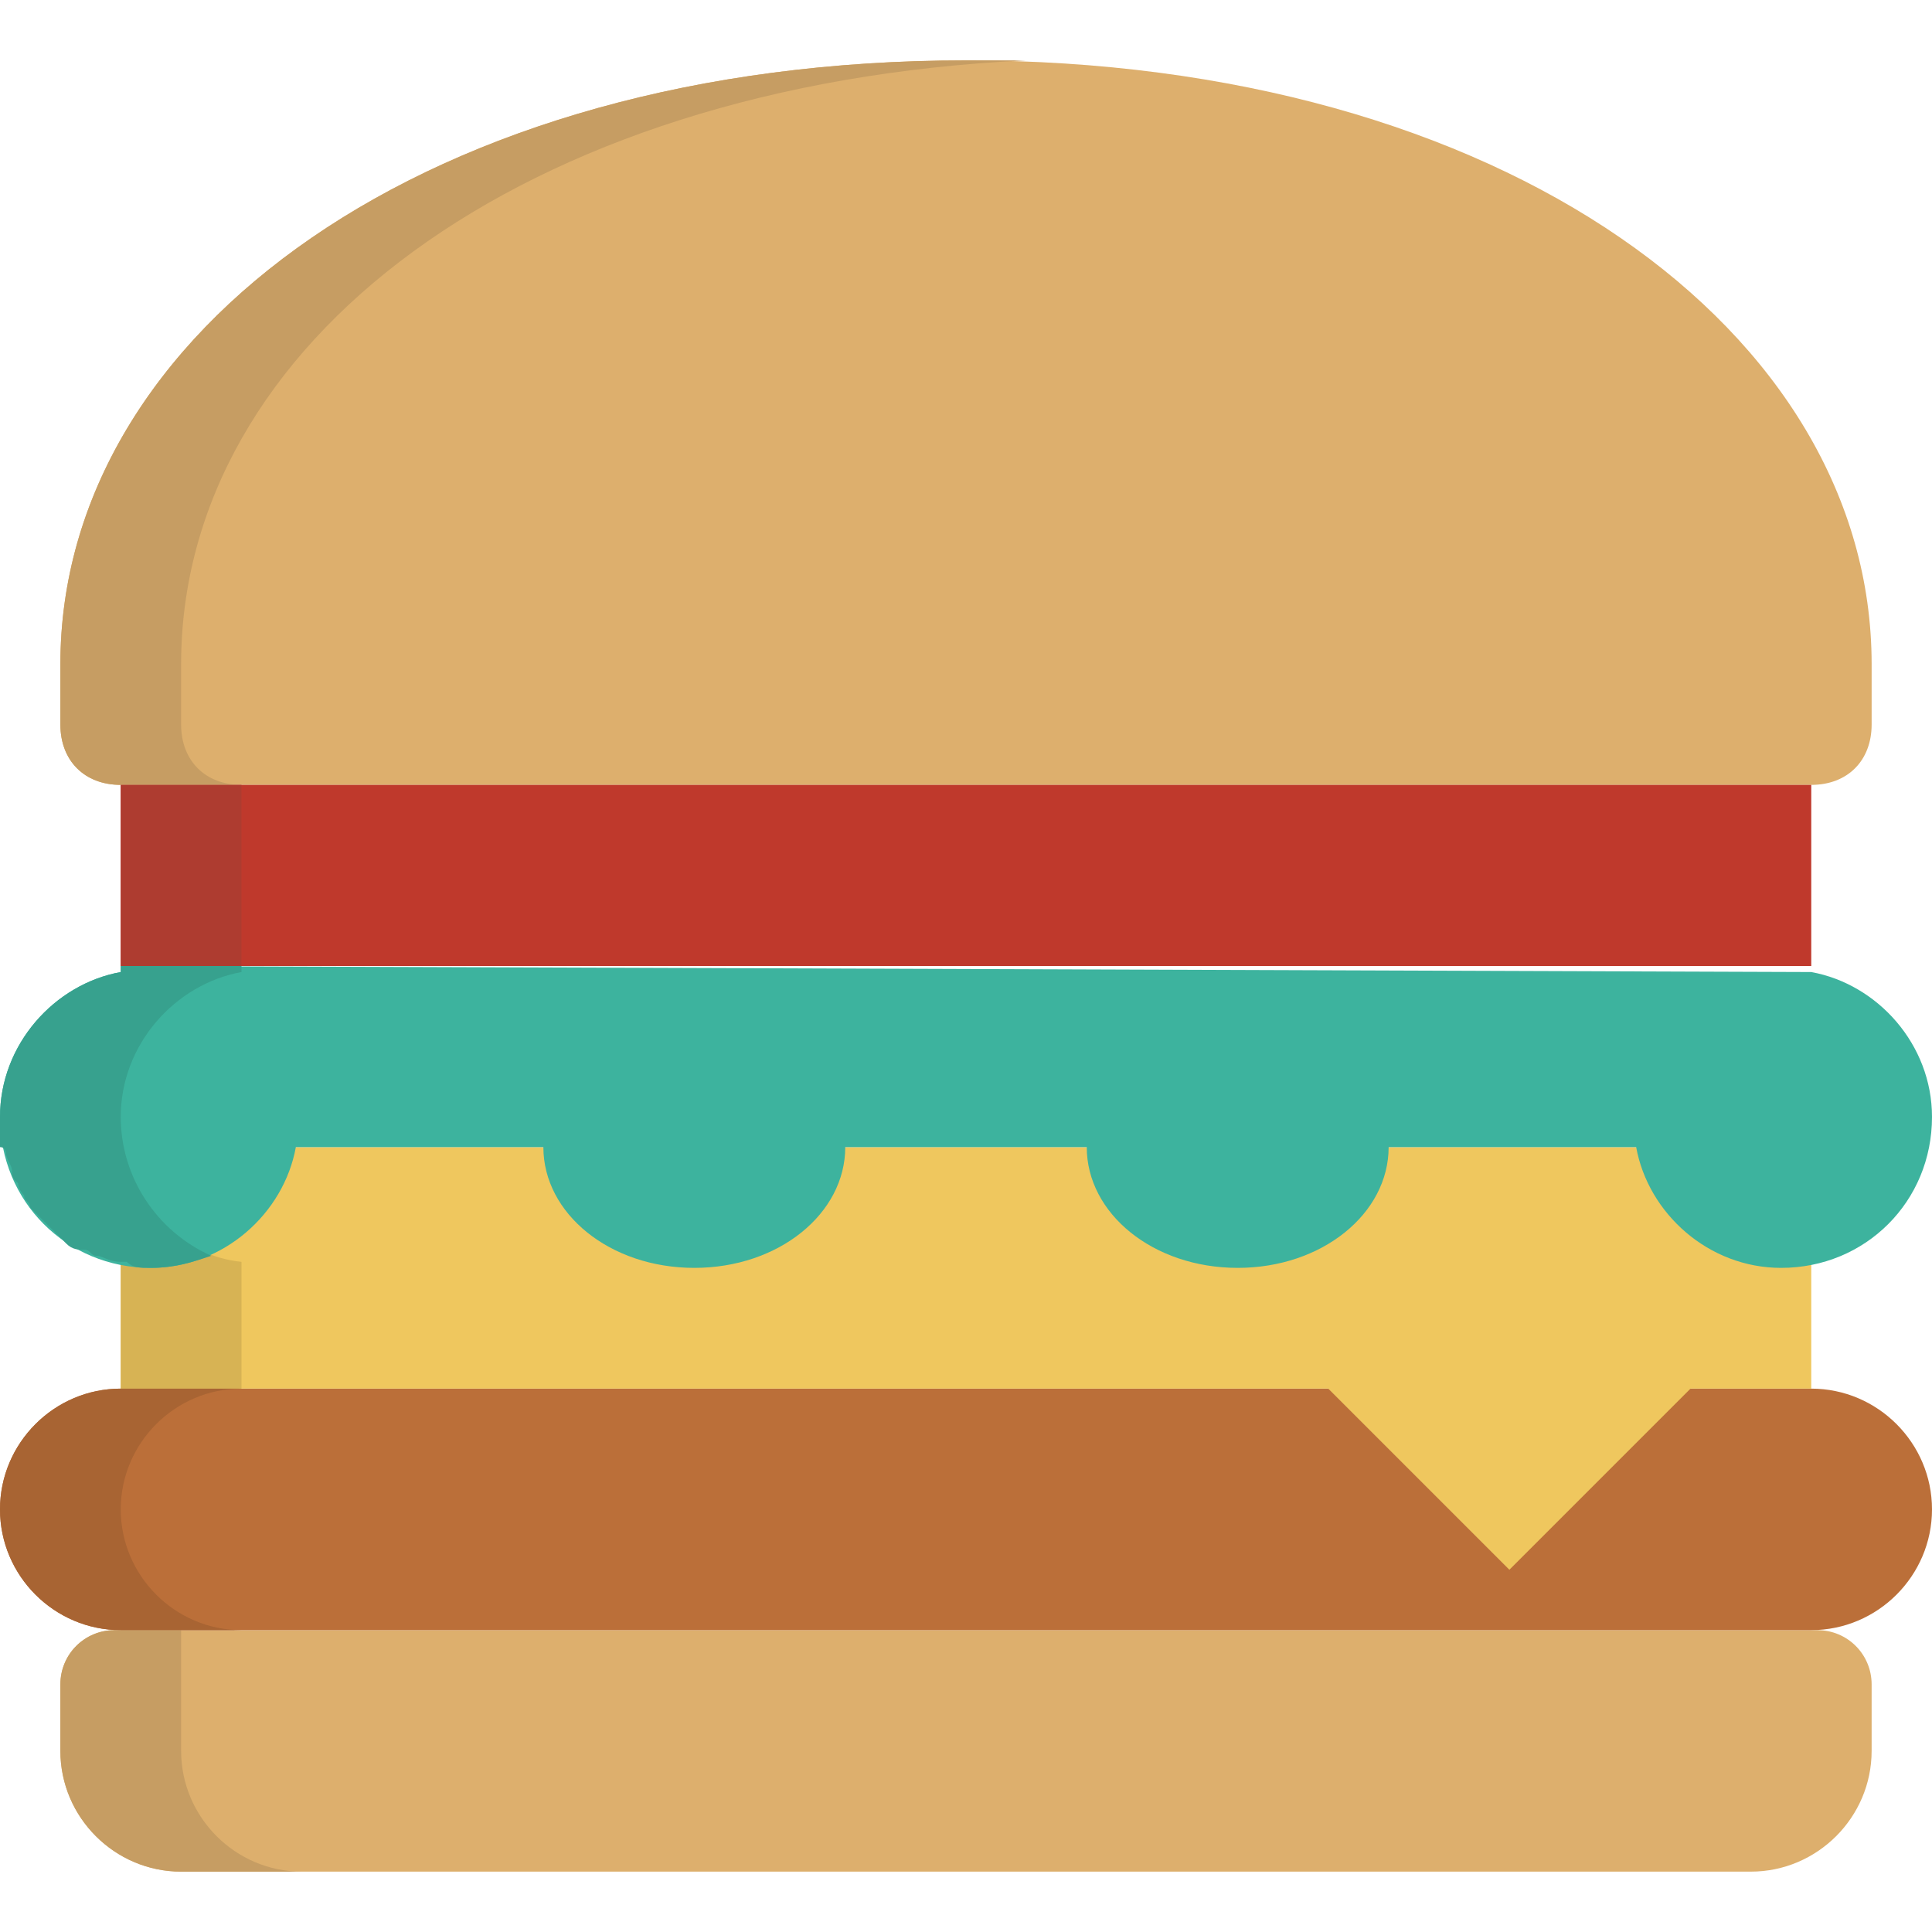
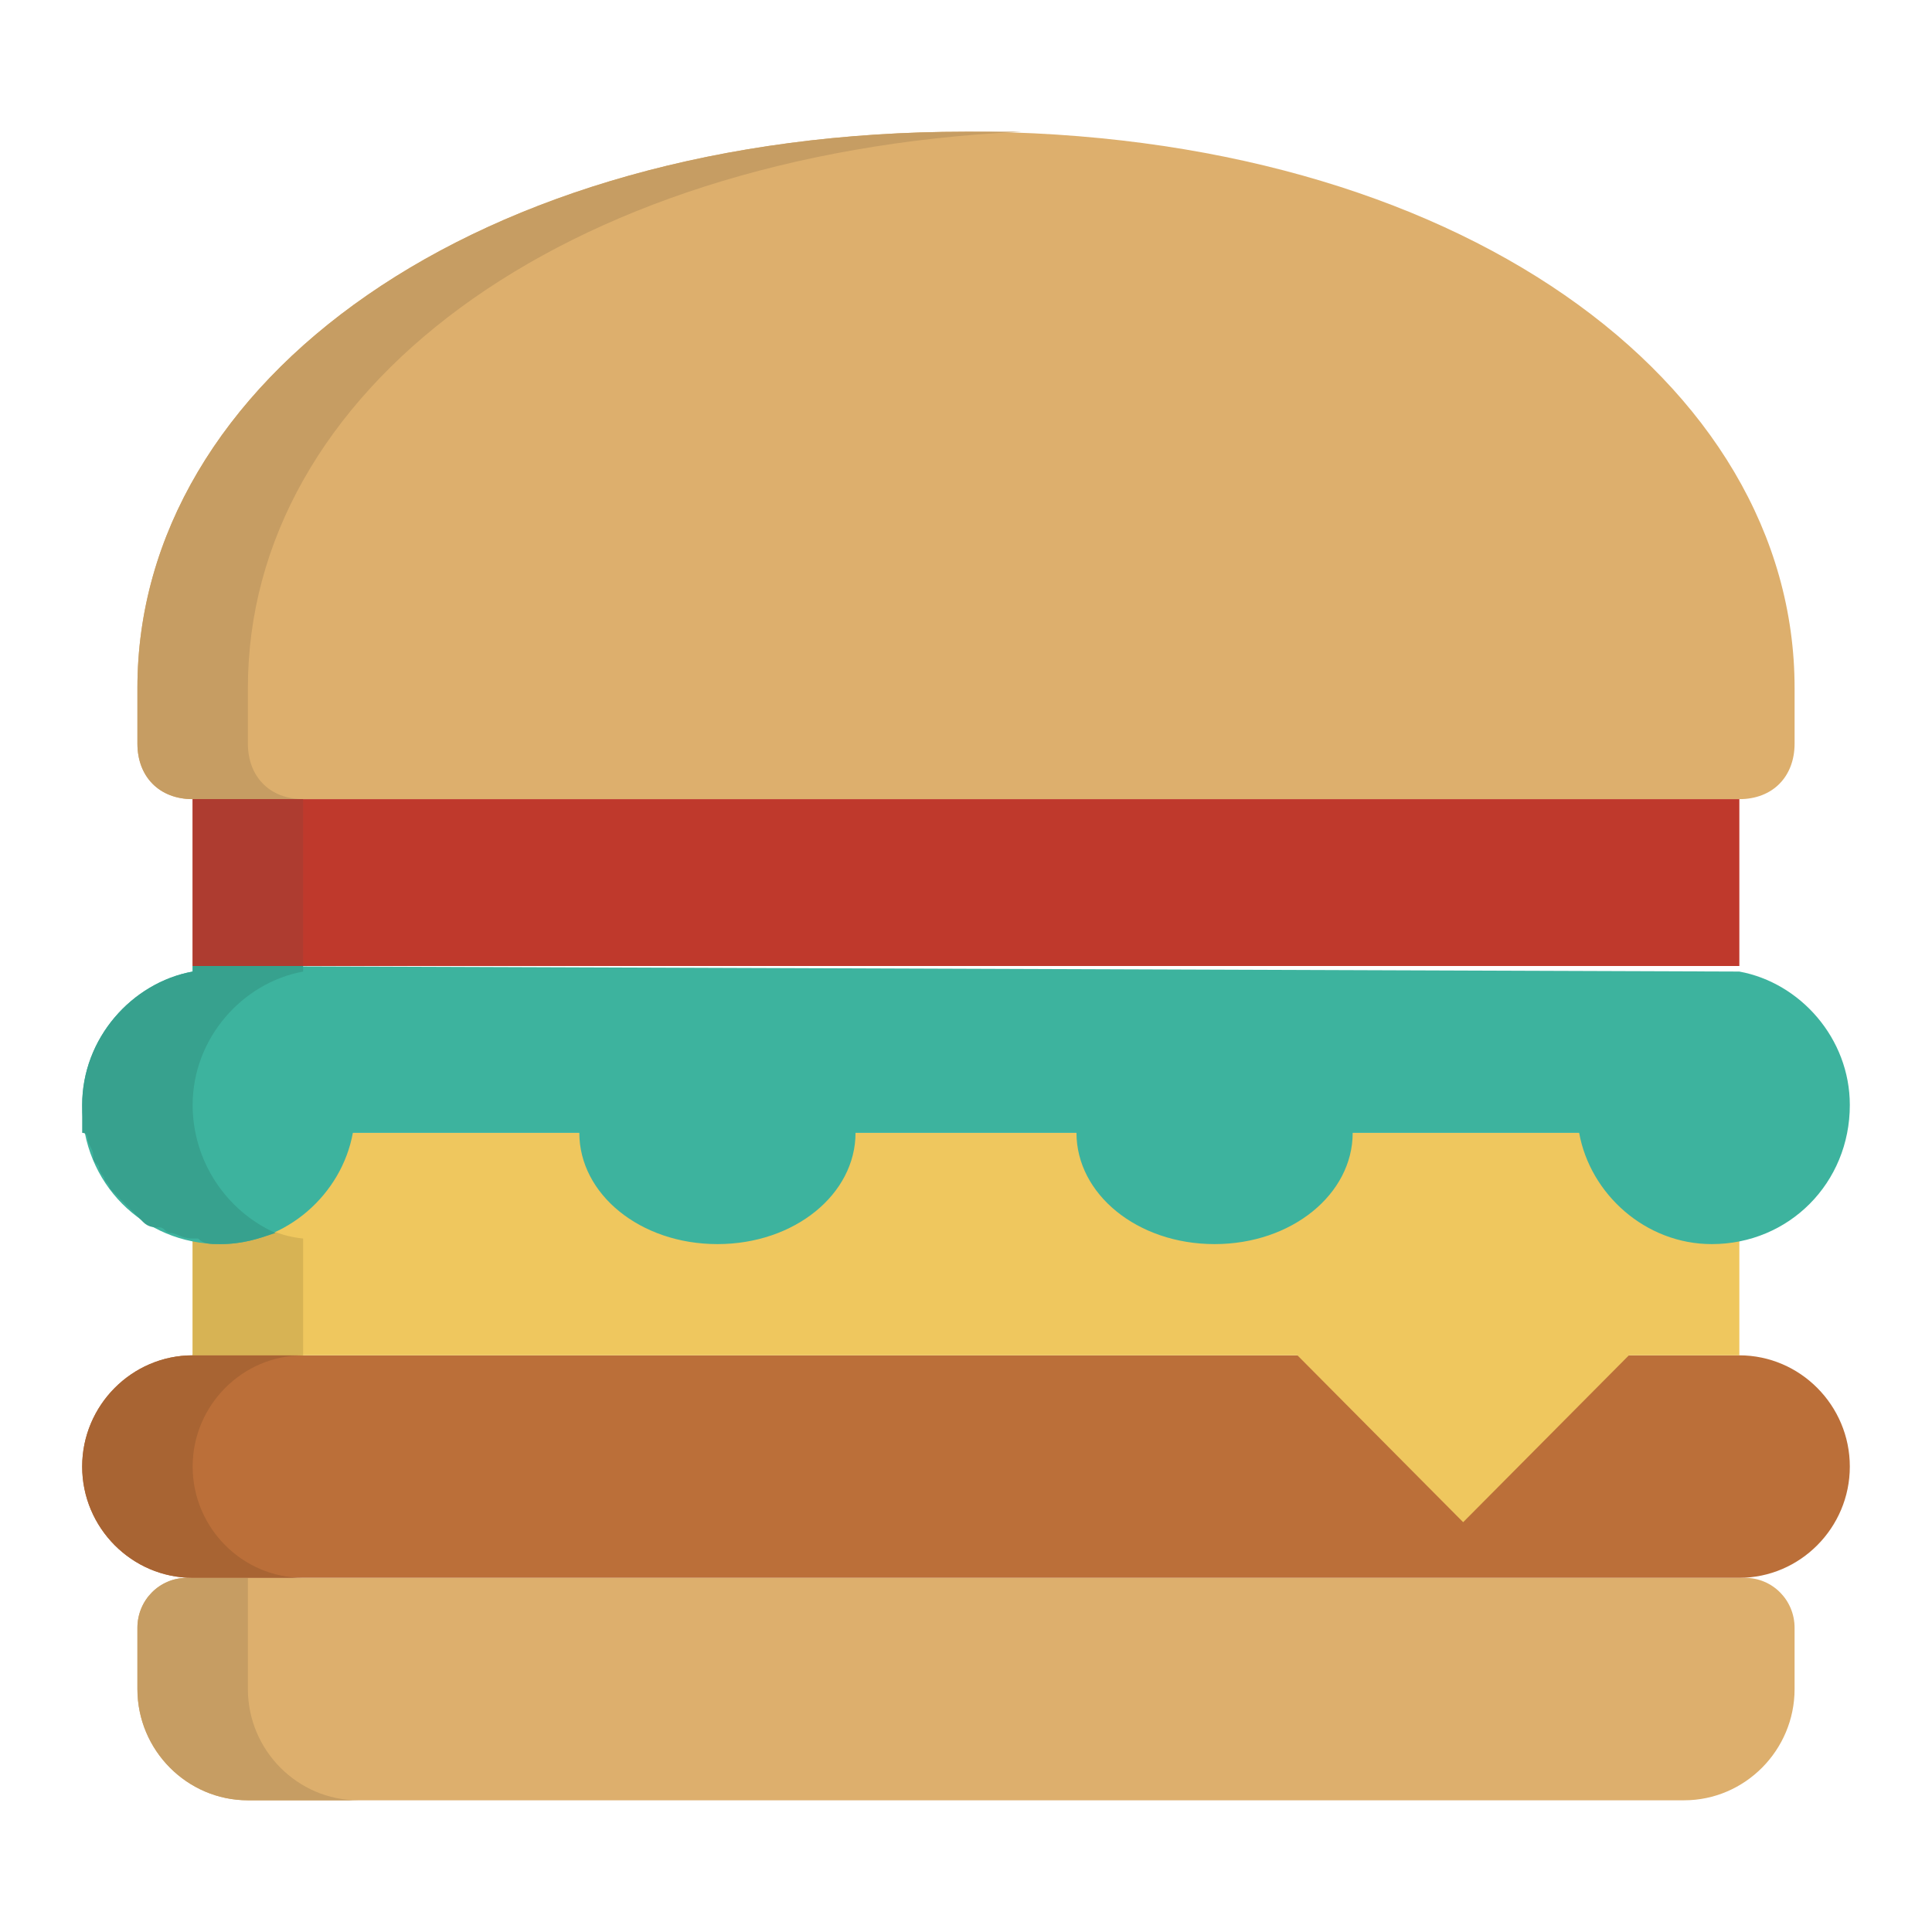
- <svg xmlns="http://www.w3.org/2000/svg" version="1.1" id="Layer_1" viewBox="0 0 289.939 289.939" xml:space="preserve">
-   <g>
+ <svg xmlns="http://www.w3.org/2000/svg" version="1.1" id="Layer_1" viewBox="0 0 289.939 289.939">
+   <g transform="matrix(0.91493, 0, 0, 0.921237, 12.33254, 11.41777)" style="">
    <g>
-       <path style="fill:#DDAF6D;" d="M144.97,9.061C64.33,9.061,9.061,49.833,9.061,99.667v9.061c0,5.436,3.624,9.061,9.061,9.061    h253.697c5.436,0,9.061-3.624,9.061-9.061v-9.061C280.879,49.833,225.609,9.061,144.97,9.061z M9.061,262.758    c0,9.967,8.155,18.121,18.121,18.121h235.576c9.967,0,18.121-8.155,18.121-18.121v-9.967c0-4.53-3.624-8.155-8.155-8.155H17.215    c-4.53,0-8.155,3.624-8.155,8.155L9.061,262.758L9.061,262.758z" />
+       <path style="fill:#DDAF6D;" d="M144.97,9.061C64.33,9.061,9.061,49.833,9.061,99.667v9.061c0,5.436,3.624,9.061,9.061,9.061 h253.697c5.436,0,9.061-3.624,9.061-9.061v-9.061C280.879,49.833,225.609,9.061,144.97,9.061z M9.061,262.758 c0,9.967,8.155,18.121,18.121,18.121h235.576c9.967,0,18.121-8.155,18.121-18.121v-9.967c0-4.53-3.624-8.155-8.155-8.155H17.215 c-4.53,0-8.155,3.624-8.155,8.155L9.061,262.758L9.061,262.758z" />
    </g>
-     <path style="fill:#BB6F39;" d="M18.121,208.394h253.697c9.967,0,18.121,8.155,18.121,18.121c0,9.967-8.155,18.121-18.121,18.121   H18.121C8.155,244.636,0,236.482,0,226.515S8.155,208.394,18.121,208.394z" />
+     <path style="fill:#BB6F39;" d="M18.121,208.394h253.697c9.967,0,18.121,8.155,18.121,18.121c0,9.967-8.155,18.121-18.121,18.121 H18.121C8.155,244.636,0,236.482,0,226.515S8.155,208.394,18.121,208.394z" />
    <path style="fill:#EFC75E;" d="M18.121,172.152h253.697v36.242h-18.121l-27.182,27.182l-27.182-27.182H18.121V172.152z" />
    <path style="fill:#BF392C;" d="M18.121,117.788h253.697v27.182H18.121V117.788z" />
    <g>
-       <path style="fill:#C69D63;" d="M18.121,117.788h18.121c-5.436,0-9.061-3.624-9.061-9.061v-9.061    c0-48.021,50.739-86.982,126.848-90.606c-2.718,0-6.342,0-9.061,0C64.33,9.061,9.061,49.833,9.061,99.667v9.061    C9.061,114.164,12.685,117.788,18.121,117.788z" />
-       <path style="fill:#C69D63;" d="M27.182,262.758v-18.121h-9.967c-4.53,0-8.155,3.624-8.155,8.155v9.967    c0,9.967,8.155,18.121,18.121,18.121h18.121C35.336,280.879,27.182,272.724,27.182,262.758z" />
+       <path style="fill:#C69D63;" d="M18.121,117.788h18.121c-5.436,0-9.061-3.624-9.061-9.061v-9.061 c0-48.021,50.739-86.982,126.848-90.606c-2.718,0-6.342,0-9.061,0C64.33,9.061,9.061,49.833,9.061,99.667v9.061 C9.061,114.164,12.685,117.788,18.121,117.788z" />
+       <path style="fill:#C69D63;" d="M27.182,262.758v-18.121h-9.967c-4.53,0-8.155,3.624-8.155,8.155v9.967 c0,9.967,8.155,18.121,18.121,18.121h18.121C35.336,280.879,27.182,272.724,27.182,262.758z" />
    </g>
    <rect x="18.121" y="117.788" style="fill:#AE3C30;" width="18.121" height="27.182" />
-     <path style="fill:#D7B354;" d="M19.027,172.152L19.027,172.152l-0.906,17.215v19.027h18.121v-19.027   C27.182,188.461,20.839,181.212,19.027,172.152z" />
-     <path style="fill:#3DB39E;" d="M271.818,145.876L271.818,145.876L18.121,144.97v0.906C8.155,147.688,0,156.749,0,167.621   c0,12.685,9.967,22.652,22.652,22.652c10.873,0,19.933-8.155,21.745-18.121h37.148c0,9.967,9.967,18.121,22.652,18.121   s22.652-8.155,22.652-18.121h36.242c0,9.967,9.967,18.121,22.652,18.121s22.652-8.155,22.652-18.121h37.148   c1.812,9.967,10.873,18.121,21.745,18.121c12.685,0,22.651-9.967,22.651-22.652C289.939,156.748,281.785,147.688,271.818,145.876z" />
-     <path style="fill:#37A18E;" d="M0.906,173.058c0,0.906,0.906,1.812,0.906,2.718s0,0.906,0.906,1.812   c0,0.906,0.906,1.812,0.906,1.812c0,0.906,0.906,0.906,0.906,1.812c0.906,0.906,0.906,0.906,1.812,1.812l0.906,0.906   c0.906,0.906,0.906,0.906,1.812,1.812l0.906,0.906c0.906,0.906,1.812,0.906,2.718,0.906c0.906,0,0.906,0.906,1.812,0.906   s1.812,0.906,3.624,0.906h0.906l0,0c0.906,0.906,1.812,0.906,3.624,0.906c3.624,0,6.342-0.906,9.061-1.812   c-8.155-3.624-13.591-11.779-13.591-20.839c0-10.873,8.155-19.933,18.121-21.745v-0.906h-18.12v0.906   C8.155,147.688,0,156.749,0,167.621c0,1.812,0,2.718,0,4.53C0.906,172.152,0.906,173.058,0.906,173.058z" />
-     <path style="fill:#A86433;" d="M18.121,226.515c0-9.967,8.155-18.121,18.121-18.121H18.121C8.155,208.394,0,216.548,0,226.515   s8.155,18.121,18.121,18.121h18.121C26.276,244.636,18.121,236.482,18.121,226.515z" />
+     <path style="fill:#D7B354;" d="M19.027,172.152L19.027,172.152l-0.906,17.215v19.027h18.121v-19.027 C27.182,188.461,20.839,181.212,19.027,172.152z" />
+     <path style="fill:#3DB39E;" d="M271.818,145.876L271.818,145.876L18.121,144.97v0.906C8.155,147.688,0,156.749,0,167.621 c0,12.685,9.967,22.652,22.652,22.652c10.873,0,19.933-8.155,21.745-18.121h37.148c0,9.967,9.967,18.121,22.652,18.121 s22.652-8.155,22.652-18.121h36.242c0,9.967,9.967,18.121,22.652,18.121s22.652-8.155,22.652-18.121h37.148 c1.812,9.967,10.873,18.121,21.745,18.121c12.685,0,22.651-9.967,22.651-22.652C289.939,156.748,281.785,147.688,271.818,145.876z" />
+     <path style="fill:#37A18E;" d="M0.906,173.058c0,0.906,0.906,1.812,0.906,2.718s0,0.906,0.906,1.812 c0,0.906,0.906,1.812,0.906,1.812c0,0.906,0.906,0.906,0.906,1.812c0.906,0.906,0.906,0.906,1.812,1.812l0.906,0.906 c0.906,0.906,0.906,0.906,1.812,1.812l0.906,0.906c0.906,0.906,1.812,0.906,2.718,0.906c0.906,0,0.906,0.906,1.812,0.906 s1.812,0.906,3.624,0.906h0.906l0,0c0.906,0.906,1.812,0.906,3.624,0.906c3.624,0,6.342-0.906,9.061-1.812 c-8.155-3.624-13.591-11.779-13.591-20.839c0-10.873,8.155-19.933,18.121-21.745v-0.906h-18.12v0.906 C8.155,147.688,0,156.749,0,167.621c0,1.812,0,2.718,0,4.53C0.906,172.152,0.906,173.058,0.906,173.058z" />
+     <path style="fill:#A86433;" d="M18.121,226.515c0-9.967,8.155-18.121,18.121-18.121H18.121C8.155,208.394,0,216.548,0,226.515 s8.155,18.121,18.121,18.121h18.121C26.276,244.636,18.121,236.482,18.121,226.515z" />
  </g>
</svg>
